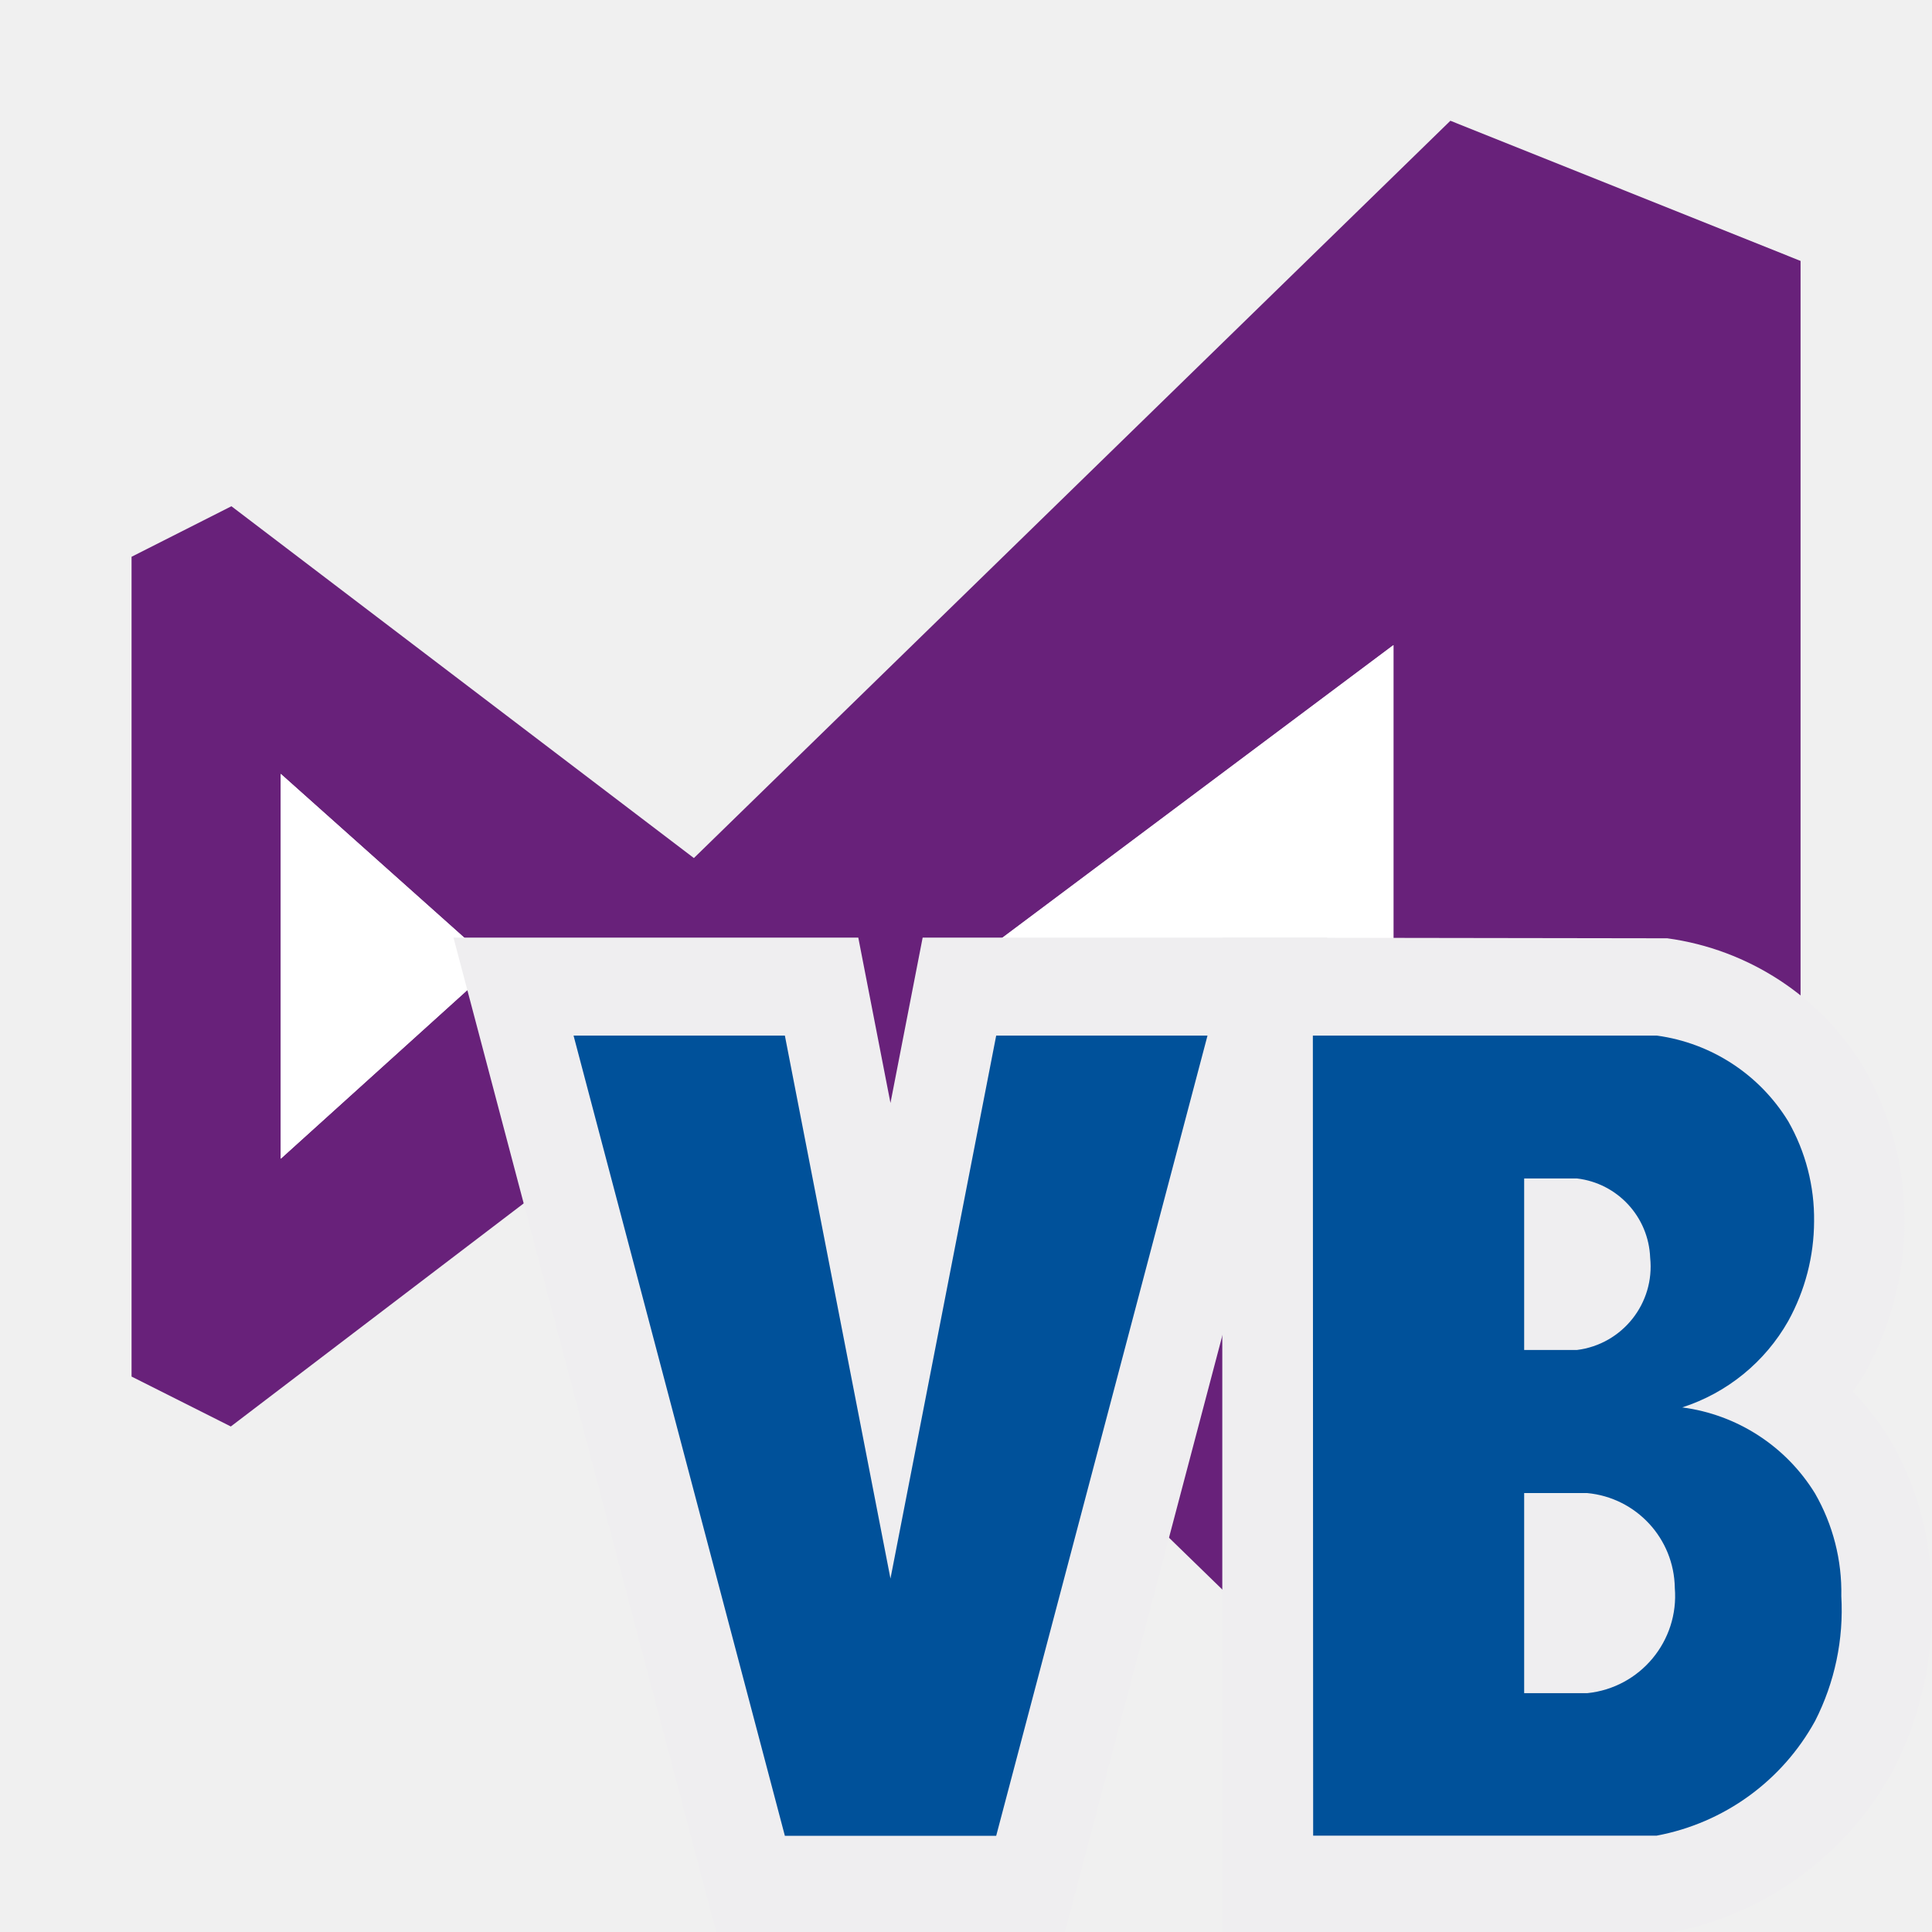
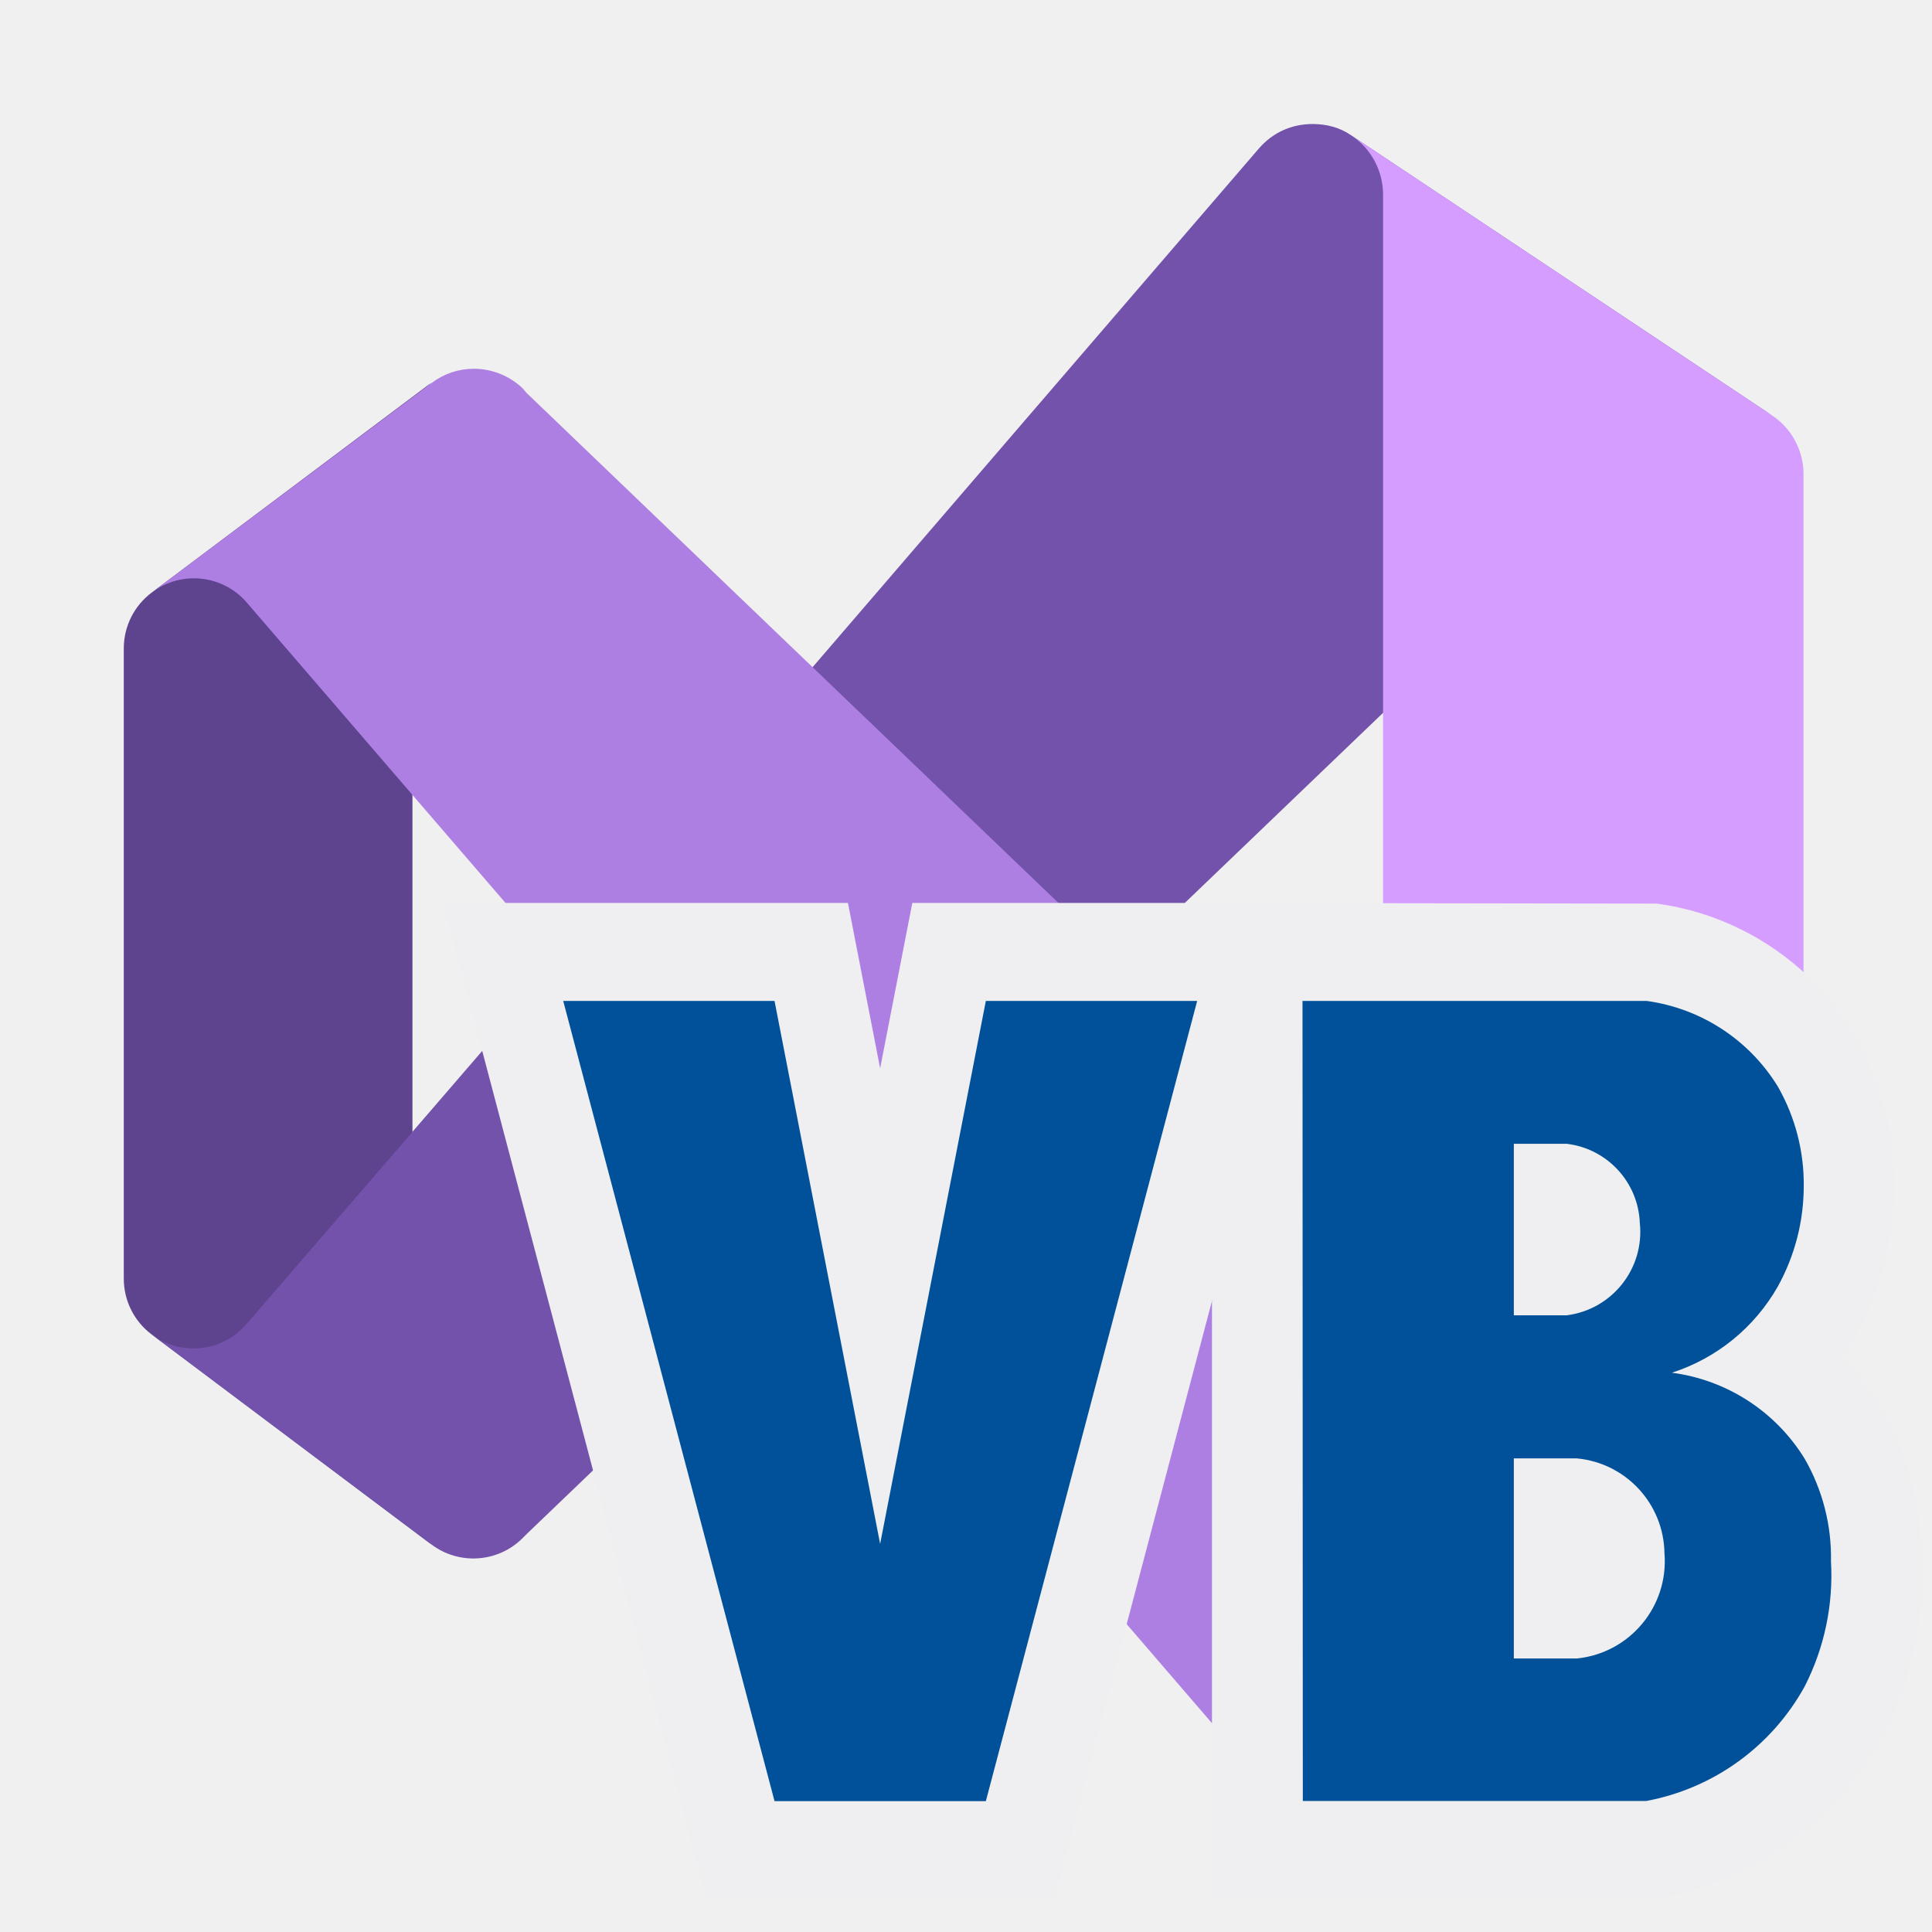
- <svg xmlns="http://www.w3.org/2000/svg" viewBox="0 0 32 32">
-   <path d="M29.821,4.321,24.023,2,11.493,14.212,3.833,8.385l-1.654.837V22.8l1.644.827,7.65-5.827L24.023,30l5.8-2.321V4.321ZM4.65,19.192V12.818L8.2,15.985ZM16,15.985l7.082-5.3V21.324l-7.092-5.339Z" style="fill:#68217a" />
-   <polygon points="15.995 15.985 23.077 10.686 23.077 21.324 15.985 15.985 15.995 15.985" style="fill:#fff" />
-   <polygon points="4.65 19.192 4.65 12.818 8.196 15.985 4.65 19.192" style="fill:#fff" />
-   <polygon points="17.631 32.03 11.87 32.03 7.511 15.53 14.216 15.53 14.749 18.269 15.282 15.53 21.985 15.53 17.631 32.03" style="fill:#efeef0" />
-   <path d="M27.556,32.03H20.245V15.53l7.37.011a4.517,4.517,0,0,1,3.24,2.115,5.032,5.032,0,0,1,.69,2.592,5.164,5.164,0,0,1-.643,2.471c-.066.114-.137.225-.21.332a4.893,4.893,0,0,1,.6.771,5.041,5.041,0,0,1,.7,2.586,5.757,5.757,0,0,1-.623,2.89,5.328,5.328,0,0,1-3.7,2.713Z" style="fill:#efeef0" />
-   <path d="M13,17.153l1.749,8.993L16.5,17.153H20L16.5,30.407H13L9.5,17.153Z" style="fill:#00519a" />
-   <path d="M21.745,17.153h5.7a3.032,3.032,0,0,1,2.174,1.42,3.26,3.26,0,0,1,.428,1.656,3.437,3.437,0,0,1-.428,1.651,3.119,3.119,0,0,1-1.756,1.431,3.045,3.045,0,0,1,2.2,1.426,3.282,3.282,0,0,1,.435,1.7,4.041,4.041,0,0,1-.434,2.067,3.788,3.788,0,0,1-2.624,1.9h-5.69Zm3.5,5.207h.874a1.393,1.393,0,0,0,1.213-1.528,1.374,1.374,0,0,0-1.213-1.313h-.874Zm0,5.684H26.29A1.619,1.619,0,0,0,27.74,26.3a1.6,1.6,0,0,0-1.45-1.57H25.245Z" style="fill:#00519a" />
+ <svg xmlns="http://www.w3.org/2000/svg" version="1.1" viewBox="0 0 32 32" xml:space="preserve">
+   <g transform="matrix(1.1549 0 0 1.1549 6.6699 14.758)">
+     <path d="m0.41 9.37-4.01-3.01a1 1 0 0 1-0.4-0.8v-9.04a1 1 0 0 1 0.4-0.8l4.01-3.01a0.9 0.9 0 0 0-0.27 0.8v15.06a0.91 0.91 0 0 0 0.27 0.8z" fill="#5e438f" />
+     <path d="m19.64-6.82a1 1 0 0 0-1.25 0.11l-0.07 0.07-16.54 15.86-0.07 0.07a1 1 0 0 1-1.3 0.08l-4.01-3.01a1 1 0 0 0 1.36-0.15c4.85-5.61 9.68-11.24 14.52-16.86 0.2-0.23 0.47-0.35 0.77-0.35 0.2 0 0.39 0.05 0.55 0.16z" fill="#7252aa" />
+     <path d="m19.65 8.9-6.03 4.02c-0.42 0.28-0.99 0.2-1.32-0.18l-14.53-16.87a1 1 0 0 0-1.37-0.15l4.02-3.01a1 1 0 0 1 0.6-0.2c0.26 0 0.51 0.1 0.7 0.28l0.06 0.07 16.54 15.86 0.07 0.07a1 1 0 0 0 1.25 0.11z" fill="#ae7fe2" />
+     <path d="m20.09-5.99v14.05a1 1 0 0 1-0.45 0.84l-6.02 4.02a1 1 0 0 0 0.44-0.84v-22.08a1.02 1.02 0 0 0-0.46-0.84l6.04 4.02a1.01 1.01 0 0 1 0.45 0.83z" fill="#d59dff" />
+   </g>
+   <g transform="translate(-.17126 -.57442)">
+     <polygon points="14.216 15.53 14.749 18.269 15.282 15.53 21.985 15.53 17.631 32.03 11.87 32.03 7.511 15.53" fill="#efeef0" />
+     <path d="m27.556 32.03h-7.311v-16.5l7.37 0.011a4.517 4.517 0 0 1 3.24 2.115 5.032 5.032 0 0 1 0.69 2.592 5.164 5.164 0 0 1-0.643 2.471c-0.066 0.114-0.137 0.225-0.21 0.332a4.893 4.893 0 0 1 0.6 0.771 5.041 5.041 0 0 1 0.7 2.586 5.757 5.757 0 0 1-0.623 2.89 5.328 5.328 0 0 1-3.7 2.713z" fill="#efeef0" />
+     <path d="m13 17.153 1.749 8.993 1.751-8.993h3.5l-3.5 13.254h-3.5l-3.5-13.254z" fill="#00519a" />
+     <path d="m21.745 17.153h5.7a3.032 3.032 0 0 1 2.174 1.42 3.26 3.26 0 0 1 0.428 1.656 3.437 3.437 0 0 1-0.428 1.651 3.119 3.119 0 0 1-1.756 1.431 3.045 3.045 0 0 1 2.2 1.426 3.282 3.282 0 0 1 0.435 1.7 4.041 4.041 0 0 1-0.434 2.067 3.788 3.788 0 0 1-2.624 1.9h-5.69zm3.5 5.207h0.874a1.393 1.393 0 0 0 1.213-1.528 1.374 1.374 0 0 0-1.213-1.313h-0.874zm0 5.684h1.045a1.619 1.619 0 0 0 1.45-1.744 1.6 1.6 0 0 0-1.45-1.57h-1.045z" fill="#00519a" />
+   </g>
</svg>
